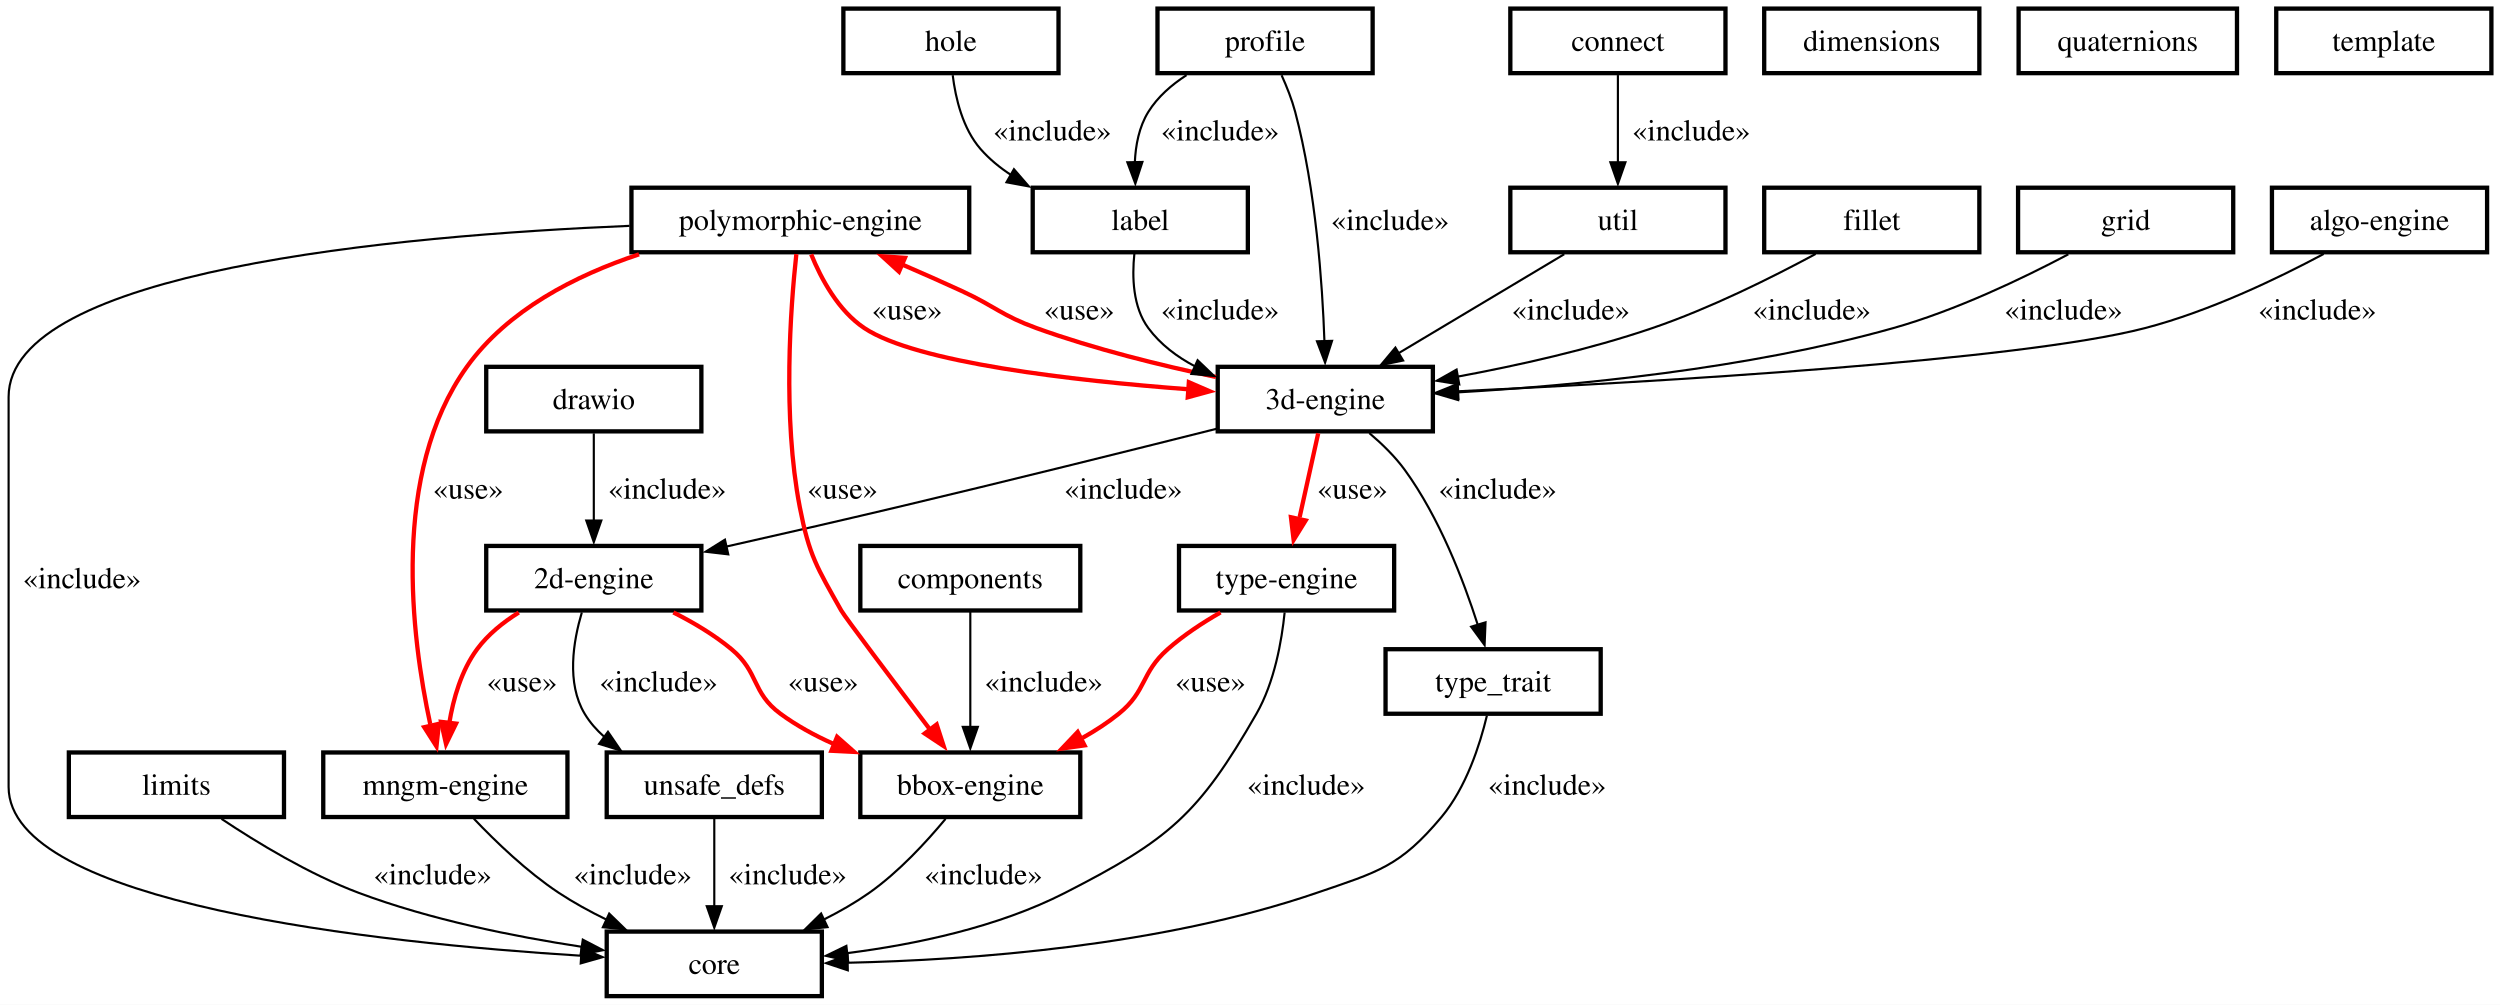
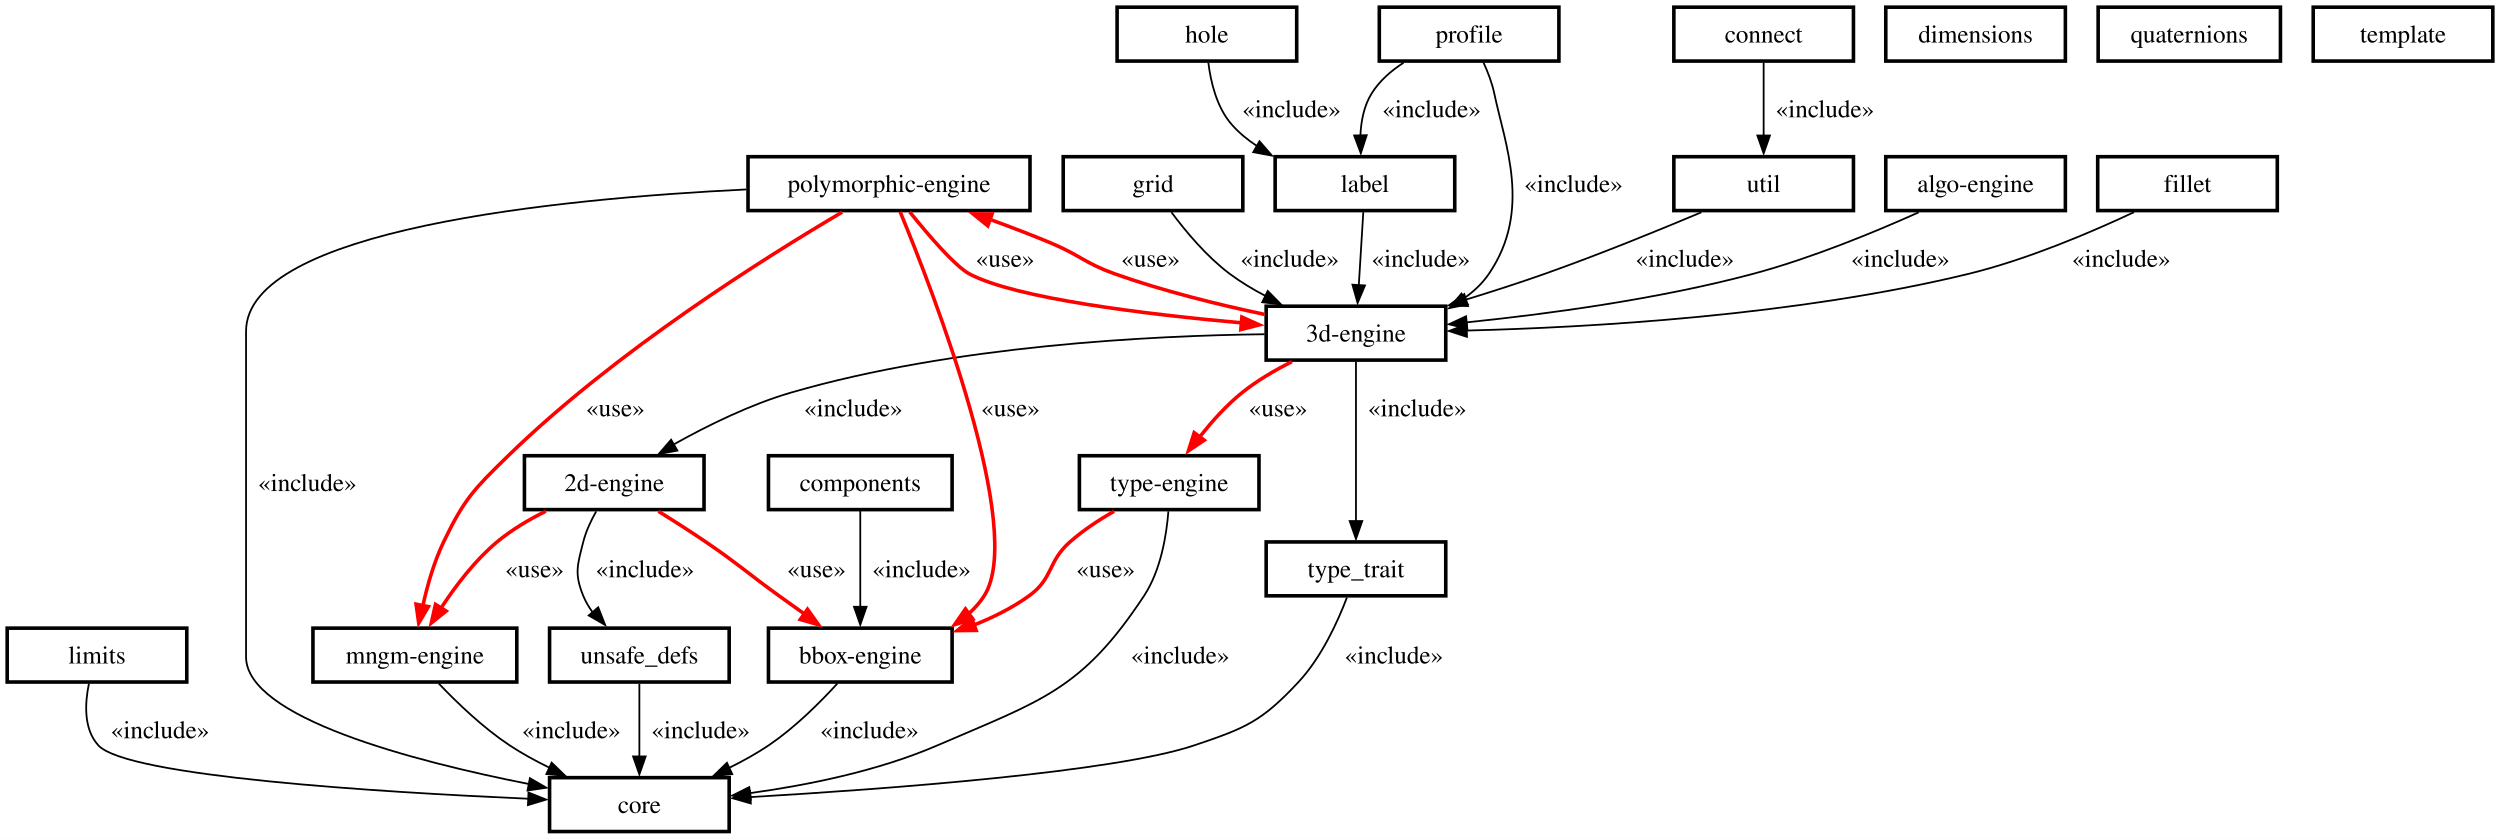
- <svg xmlns="http://www.w3.org/2000/svg" width="1162pt" height="467pt" viewBox="0.00 0.00 1162.00 467.00">
+ <svg xmlns="http://www.w3.org/2000/svg" width="1392pt" height="467pt" viewBox="0.00 0.00 1392.00 467.00">
  <g id="graph0" class="graph" transform="scale(1 1) rotate(0) translate(4 463)">
-     <polygon fill="white" stroke="none" points="-4,4 -4,-463 1158,-463 1158,4 -4,4" />
+     <polygon fill="white" stroke="none" points="-4,4 -4,-463 1388,-463 1388,4 -4,4" />
    <g id="node1" class="node">
-       <polygon fill="white" stroke="black" stroke-width="2" points="322,-209.25 222,-209.25 222,-179.25 322,-179.25 322,-209.25" />
-       <text text-anchor="middle" x="272" y="-189.58" font-family="Times,serif" font-size="14.00">2d-engine</text>
+       <polygon fill="white" stroke="black" stroke-width="2" points="388,-209.25 288,-209.25 288,-179.25 388,-179.25 388,-209.25" />
+       <text text-anchor="middle" x="338" y="-189.58" font-family="Times,serif" font-size="14.00">2d-engine</text>
    </g>
    <g id="node4" class="node">
-       <polygon fill="white" stroke="black" stroke-width="2" points="498.12,-113.25 395.88,-113.25 395.88,-83.25 498.12,-83.25 498.12,-113.25" />
-       <text text-anchor="middle" x="447" y="-93.58" font-family="Times,serif" font-size="14.00">bbox-engine</text>
+       <polygon fill="white" stroke="black" stroke-width="2" points="526.13,-113.25 423.88,-113.25 423.88,-83.25 526.13,-83.25 526.13,-113.25" />
+       <text text-anchor="middle" x="475" y="-93.58" font-family="Times,serif" font-size="14.00">bbox-engine</text>
+     </g>
+     <g id="edge22" class="edge">
+       <path fill="none" stroke="red" stroke-width="2" d="M362.62,-178.31C371.07,-173.05 380.53,-167.01 389,-161.25 407.59,-148.6 411.51,-144.41 429.75,-131.25 434.14,-128.08 438.78,-124.76 443.36,-121.51" />
+       <polygon fill="red" stroke="red" stroke-width="2" points="445.62,-123.78 451.76,-115.14 441.58,-118.07 445.62,-123.78" />
+       <text text-anchor="middle" x="450.63" y="-141.58" font-family="Times,serif" font-size="14.00">«use»</text>
+     </g>
+     <g id="node14" class="node">
+       <polygon fill="white" stroke="black" stroke-width="2" points="283.75,-113.25 170.25,-113.25 170.25,-83.25 283.75,-83.25 283.75,-113.25" />
+       <text text-anchor="middle" x="227" y="-93.58" font-family="Times,serif" font-size="14.00">mngm-engine</text>
+     </g>
+     <g id="edge21" class="edge">
+       <path fill="none" stroke="red" stroke-width="2" d="M299.89,-178.35C290.48,-173.68 280.79,-167.96 272.75,-161.25 260.61,-151.12 249.93,-137.12 241.94,-124.99" />
+       <polygon fill="red" stroke="red" stroke-width="2" points="244.42,-122.75 236.16,-116.12 238.48,-126.46 244.42,-122.75" />
+       <text text-anchor="middle" x="293.63" y="-141.58" font-family="Times,serif" font-size="14.00">«use»</text>
+     </g>
+     <g id="node21" class="node">
+       <polygon fill="white" stroke="black" stroke-width="2" points="402,-113.25 302,-113.25 302,-83.25 402,-83.25 402,-113.25" />
+       <text text-anchor="middle" x="352" y="-93.58" font-family="Times,serif" font-size="14.00">unsafe_defs</text>
+     </g>
+     <g id="edge1" class="edge">
+       <path fill="none" stroke="black" d="M327.95,-178.26C325.03,-173.09 322.23,-167.12 320.75,-161.25 317.49,-148.32 315.72,-143.6 320.75,-131.25 322.03,-128.11 323.78,-125.12 325.8,-122.31" />
+       <polygon fill="black" stroke="black" points="329.08,-124.86 332.95,-115 323.77,-120.3 329.08,-124.86" />
+       <text text-anchor="middle" x="355.13" y="-141.58" font-family="Times,serif" font-size="14.00">«include»</text>
+     </g>
+     <g id="node2" class="node">
+       <polygon fill="white" stroke="black" stroke-width="2" points="801,-292.5 701,-292.5 701,-262.5 801,-262.5 801,-292.5" />
+       <text text-anchor="middle" x="751" y="-272.83" font-family="Times,serif" font-size="14.00">3d-engine</text>
+     </g>
+     <g id="edge2" class="edge">
+       <path fill="none" stroke="black" d="M700.14,-276.9C637.1,-276.13 526.95,-270.64 436.75,-244.5 413.82,-237.86 389.82,-226.01 371.22,-215.6" />
+       <polygon fill="black" stroke="black" points="373.17,-212.11 362.75,-210.17 369.68,-218.18 373.17,-212.11" />
+       <text text-anchor="middle" x="471.13" y="-231.2" font-family="Times,serif" font-size="14.00">«include»</text>
+     </g>
+     <g id="node15" class="node">
+       <polygon fill="white" stroke="black" stroke-width="2" points="569.5,-375.75 412.5,-375.75 412.5,-345.75 569.5,-345.75 569.5,-375.75" />
+       <text text-anchor="middle" x="491" y="-356.08" font-family="Times,serif" font-size="14.00">polymorphic-engine</text>
    </g>
    <g id="edge23" class="edge">
-       <path fill="none" stroke="red" stroke-width="2" d="M308.98,-178.35C318.32,-173.65 327.97,-167.91 336,-161.25 348.88,-150.56 345.28,-141.17 358.75,-131.25 366.15,-125.8 374.57,-121.2 383.2,-117.34" />
-       <polygon fill="red" stroke="red" stroke-width="2" points="385.08,-120.53 393.02,-113.52 382.44,-114.05 385.08,-120.53" />
-       <text text-anchor="middle" x="378.62" y="-141.58" font-family="Times,serif" font-size="14.00">«use»</text>
-     </g>
-     <g id="node15" class="node">
-       <polygon fill="white" stroke="black" stroke-width="2" points="259.75,-113.25 146.25,-113.25 146.25,-83.25 259.75,-83.25 259.75,-113.25" />
-       <text text-anchor="middle" x="203" y="-93.58" font-family="Times,serif" font-size="14.00">mngm-engine</text>
-     </g>
-     <g id="edge22" class="edge">
-       <path fill="none" stroke="red" stroke-width="2" d="M237.13,-178.31C229.83,-173.76 222.81,-168.11 217.75,-161.25 210.43,-151.33 206.69,-138.3 204.8,-126.75" />
-       <polygon fill="red" stroke="red" stroke-width="2" points="207.96,-126.67 203.32,-117.14 201.01,-127.48 207.96,-126.67" />
-       <text text-anchor="middle" x="238.62" y="-141.58" font-family="Times,serif" font-size="14.00">«use»</text>
+       <path fill="none" stroke="red" stroke-width="2" d="M700.21,-287.91C674.77,-293.29 643.73,-300.9 616.75,-310.5 600.13,-316.41 597.28,-320.95 581,-327.75 570.44,-332.16 559.03,-336.52 548,-340.53" />
+       <polygon fill="red" stroke="red" stroke-width="2" points="546.01,-337.24 537.77,-343.9 548.36,-343.83 546.01,-337.24" />
+       <text text-anchor="middle" x="636.63" y="-314.45" font-family="Times,serif" font-size="14.00">«use»</text>
+     </g>
+     <g id="node19" class="node">
+       <polygon fill="white" stroke="black" stroke-width="2" points="697,-209.25 597,-209.25 597,-179.25 697,-179.25 697,-209.25" />
+       <text text-anchor="middle" x="647" y="-189.58" font-family="Times,serif" font-size="14.00">type-engine</text>
+     </g>
+     <g id="edge24" class="edge">
+       <path fill="none" stroke="red" stroke-width="2" d="M715.31,-261.65C705.87,-256.88 696.02,-251.11 687.75,-244.5 679.09,-237.58 670.99,-228.57 664.33,-220.15" />
+       <polygon fill="red" stroke="red" stroke-width="2" points="666.52,-217.9 657.72,-212 660.92,-222.1 666.52,-217.9" />
+       <text text-anchor="middle" x="707.63" y="-231.2" font-family="Times,serif" font-size="14.00">«use»</text>
+     </g>
+     <g id="node20" class="node">
+       <polygon fill="white" stroke="black" stroke-width="2" points="801,-161.25 701,-161.25 701,-131.25 801,-131.25 801,-161.25" />
+       <text text-anchor="middle" x="751" y="-141.58" font-family="Times,serif" font-size="14.00">type_trait</text>
+     </g>
+     <g id="edge3" class="edge">
+       <path fill="none" stroke="black" d="M751,-261.67C751,-239.96 751,-199.2 751,-172.65" />
+       <polygon fill="black" stroke="black" points="754.5,-172.9 751,-162.9 747.5,-172.9 754.5,-172.9" />
+       <text text-anchor="middle" x="785.13" y="-231.2" font-family="Times,serif" font-size="14.00">«include»</text>
+     </g>
+     <g id="node3" class="node">
+       <polygon fill="white" stroke="black" stroke-width="2" points="1146,-375.75 1046,-375.75 1046,-345.75 1146,-345.75 1146,-375.75" />
+       <text text-anchor="middle" x="1096" y="-356.08" font-family="Times,serif" font-size="14.00">algo-engine</text>
+     </g>
+     <g id="edge4" class="edge">
+       <path fill="none" stroke="black" d="M1064.33,-344.77C1039.68,-333.71 1004.34,-319.14 972,-310.5 919.06,-296.36 857.21,-288.08 812.42,-283.5" />
+       <polygon fill="black" stroke="black" points="813,-279.94 802.71,-282.44 812.31,-286.91 813,-279.94" />
+       <text text-anchor="middle" x="1054.13" y="-314.45" font-family="Times,serif" font-size="14.00">«include»</text>
+     </g>
+     <g id="node7" class="node">
+       <polygon fill="white" stroke="black" stroke-width="2" points="402,-30 302,-30 302,0 402,0 402,-30" />
+       <text text-anchor="middle" x="352" y="-10.33" font-family="Times,serif" font-size="14.00">core</text>
+     </g>
+     <g id="edge5" class="edge">
+       <path fill="none" stroke="black" d="M462.29,-82.46C452.6,-71.85 438.49,-57.77 424,-48 417.22,-43.43 409.67,-39.25 402.1,-35.52" />
+       <polygon fill="black" stroke="black" points="403.72,-31.95 393.18,-30.89 400.76,-38.29 403.72,-31.95" />
+       <text text-anchor="middle" x="480.13" y="-51.95" font-family="Times,serif" font-size="14.00">«include»</text>
+     </g>
+     <g id="node5" class="node">
+       <polygon fill="white" stroke="black" stroke-width="2" points="526.13,-209.25 423.88,-209.25 423.88,-179.25 526.13,-179.25 526.13,-209.25" />
+       <text text-anchor="middle" x="475" y="-189.58" font-family="Times,serif" font-size="14.00">components</text>
+     </g>
+     <g id="edge6" class="edge">
+       <path fill="none" stroke="black" d="M475,-178.56C475,-164.3 475,-142.34 475,-125.14" />
+       <polygon fill="black" stroke="black" points="478.5,-125.14 475,-115.14 471.5,-125.14 478.5,-125.14" />
+       <text text-anchor="middle" x="509.13" y="-141.58" font-family="Times,serif" font-size="14.00">«include»</text>
+     </g>
+     <g id="node6" class="node">
+       <polygon fill="white" stroke="black" stroke-width="2" points="1028,-459 928,-459 928,-429 1028,-429 1028,-459" />
+       <text text-anchor="middle" x="978" y="-439.33" font-family="Times,serif" font-size="14.00">connect</text>
    </g>
    <g id="node22" class="node">
-       <polygon fill="white" stroke="black" stroke-width="2" points="378,-113.25 278,-113.25 278,-83.25 378,-83.25 378,-113.25" />
-       <text text-anchor="middle" x="328" y="-93.58" font-family="Times,serif" font-size="14.00">unsafe_defs</text>
-     </g>
-     <g id="edge1" class="edge">
-       <path fill="none" stroke="black" d="M266.44,-178.35C262.47,-165.03 259.19,-145.49 267.75,-131.25 270.15,-127.25 273.24,-123.73 276.75,-120.63" />
-       <polygon fill="black" stroke="black" points="278.59,-122.88 284.57,-114.13 274.44,-117.24 278.59,-122.88" />
-       <text text-anchor="middle" x="302.12" y="-141.58" font-family="Times,serif" font-size="14.00">«include»</text>
-     </g>
-     <g id="node2" class="node">
-       <polygon fill="white" stroke="black" stroke-width="2" points="662,-292.5 562,-292.5 562,-262.5 662,-262.5 662,-292.5" />
-       <text text-anchor="middle" x="612" y="-272.83" font-family="Times,serif" font-size="14.00">3d-engine</text>
-     </g>
-     <g id="edge2" class="edge">
-       <path fill="none" stroke="black" d="M561.35,-263.68C521.18,-253.58 463.56,-239.24 413,-227.25 387.04,-221.09 358.34,-214.53 333.64,-208.97" />
-       <polygon fill="black" stroke="black" points="334.49,-205.34 323.96,-206.56 332.95,-212.17 334.49,-205.34" />
-       <text text-anchor="middle" x="518.12" y="-231.2" font-family="Times,serif" font-size="14.00">«include»</text>
+       <polygon fill="white" stroke="black" stroke-width="2" points="1028,-375.75 928,-375.75 928,-345.75 1028,-345.75 1028,-375.75" />
+       <text text-anchor="middle" x="978" y="-356.08" font-family="Times,serif" font-size="14.00">util</text>
+     </g>
+     <g id="edge7" class="edge">
+       <path fill="none" stroke="black" d="M978,-428.1C978,-416.76 978,-400.88 978,-387.5" />
+       <polygon fill="black" stroke="black" points="981.5,-387.56 978,-377.56 974.5,-387.56 981.5,-387.56" />
+       <text text-anchor="middle" x="1012.13" y="-397.7" font-family="Times,serif" font-size="14.00">«include»</text>
+     </g>
+     <g id="node8" class="node">
+       <polygon fill="white" stroke="black" stroke-width="2" points="1146,-459 1046,-459 1046,-429 1146,-429 1146,-459" />
+       <text text-anchor="middle" x="1096" y="-439.33" font-family="Times,serif" font-size="14.00">dimensions</text>
+     </g>
+     <g id="node9" class="node">
+       <polygon fill="white" stroke="black" stroke-width="2" points="1264,-375.75 1164,-375.75 1164,-345.75 1264,-345.75 1264,-375.75" />
+       <text text-anchor="middle" x="1214" y="-356.08" font-family="Times,serif" font-size="14.00">fillet</text>
+     </g>
+     <g id="edge8" class="edge">
+       <path fill="none" stroke="black" d="M1184.23,-344.88C1160.01,-333.5 1124.63,-318.44 1092,-310.5 996.16,-287.19 881.35,-280.65 812.4,-278.94" />
+       <polygon fill="black" stroke="black" points="812.81,-275.42 802.73,-278.7 812.65,-282.42 812.81,-275.42" />
+       <text text-anchor="middle" x="1177.13" y="-314.45" font-family="Times,serif" font-size="14.00">«include»</text>
+     </g>
+     <g id="node10" class="node">
+       <polygon fill="white" stroke="black" stroke-width="2" points="688,-375.75 588,-375.75 588,-345.75 688,-345.75 688,-375.75" />
+       <text text-anchor="middle" x="638" y="-356.08" font-family="Times,serif" font-size="14.00">grid</text>
+     </g>
+     <g id="edge9" class="edge">
+       <path fill="none" stroke="black" d="M648.22,-344.87C656.13,-334.22 667.87,-320.12 680.75,-310.5 686.88,-305.92 693.76,-301.8 700.76,-298.15" />
+       <polygon fill="black" stroke="black" points="701.88,-301.01 709.32,-293.47 698.8,-294.72 701.88,-301.01" />
+       <text text-anchor="middle" x="714.13" y="-314.45" font-family="Times,serif" font-size="14.00">«include»</text>
+     </g>
+     <g id="node11" class="node">
+       <polygon fill="white" stroke="black" stroke-width="2" points="718,-459 618,-459 618,-429 718,-429 718,-459" />
+       <text text-anchor="middle" x="668" y="-439.33" font-family="Times,serif" font-size="14.00">hole</text>
+     </g>
+     <g id="node12" class="node">
+       <polygon fill="white" stroke="black" stroke-width="2" points="806,-375.75 706,-375.75 706,-345.75 806,-345.75 806,-375.75" />
+       <text text-anchor="middle" x="756" y="-356.08" font-family="Times,serif" font-size="14.00">label</text>
+     </g>
+     <g id="edge10" class="edge">
+       <path fill="none" stroke="black" d="M668.82,-428.05C670.13,-417.36 673.46,-403.24 681.75,-393.75 685.83,-389.08 690.72,-385.06 696.01,-381.62" />
+       <polygon fill="black" stroke="black" points="697.28,-384.36 704.22,-376.35 693.81,-378.28 697.28,-384.36" />
+       <text text-anchor="middle" x="715.13" y="-397.7" font-family="Times,serif" font-size="14.00">«include»</text>
+     </g>
+     <g id="edge11" class="edge">
+       <path fill="none" stroke="black" d="M755.08,-344.85C754.39,-333.51 753.41,-317.63 752.58,-304.25" />
+       <polygon fill="black" stroke="black" points="756.02,-304.07 751.91,-294.31 749.03,-304.5 756.02,-304.07" />
+       <text text-anchor="middle" x="787.13" y="-314.45" font-family="Times,serif" font-size="14.00">«include»</text>
+     </g>
+     <g id="node13" class="node">
+       <polygon fill="white" stroke="black" stroke-width="2" points="100,-113.25 0,-113.25 0,-83.25 100,-83.25 100,-113.25" />
+       <text text-anchor="middle" x="50" y="-93.58" font-family="Times,serif" font-size="14.00">limits</text>
+     </g>
+     <g id="edge12" class="edge">
+       <path fill="none" stroke="black" d="M45.54,-82.44C43.25,-71.54 42.45,-57.09 50.75,-48 66.58,-30.67 206.77,-21.95 290.22,-18.26" />
+       <polygon fill="black" stroke="black" points="290.26,-21.72 300.1,-17.79 289.96,-14.72 290.26,-21.72" />
+       <text text-anchor="middle" x="85.13" y="-51.95" font-family="Times,serif" font-size="14.00">«include»</text>
+     </g>
+     <g id="edge13" class="edge">
+       <path fill="none" stroke="black" d="M240.24,-82.48C250.3,-71.89 264.91,-57.81 279.75,-48 286.59,-43.48 294.18,-39.32 301.79,-35.61" />
+       <polygon fill="black" stroke="black" points="303.16,-38.37 310.75,-30.99 300.21,-32.02 303.16,-38.37" />
+       <text text-anchor="middle" x="314.13" y="-51.95" font-family="Times,serif" font-size="14.00">«include»</text>
+     </g>
+     <g id="edge25" class="edge">
+       <path fill="none" stroke="red" stroke-width="2" d="M502.51,-345.02C512.92,-332.1 527.8,-314.74 535.75,-310.5 561.3,-296.86 633.49,-288.08 687.26,-283.23" />
+       <polygon fill="red" stroke="red" stroke-width="2" points="687.49,-286.46 697.15,-282.11 686.89,-279.49 687.49,-286.46" />
+       <text text-anchor="middle" x="555.63" y="-314.45" font-family="Times,serif" font-size="14.00">«use»</text>
+     </g>
+     <g id="edge26" class="edge">
+       <path fill="none" stroke="red" stroke-width="2" d="M497.22,-345.04C515.64,-300.46 567.23,-167.63 544,-131.25 541.73,-127.69 538.94,-124.52 535.81,-121.69" />
+       <polygon fill="red" stroke="red" stroke-width="2" points="537.69,-118.28 527.54,-115.23 533.57,-123.94 537.69,-118.28" />
+       <text text-anchor="middle" x="558.63" y="-231.2" font-family="Times,serif" font-size="14.00">«use»</text>
+     </g>
+     <g id="edge14" class="edge">
+       <path fill="none" stroke="black" d="M411.55,-357.52C306.08,-352.35 133,-335.22 133,-278.5 133,-278.5 133,-278.5 133,-97.25 133,-63.45 225.88,-39.21 290.67,-26.42" />
+       <polygon fill="black" stroke="black" points="291.05,-29.72 300.21,-24.39 289.73,-22.84 291.05,-29.72" />
+       <text text-anchor="middle" x="167.13" y="-189.58" font-family="Times,serif" font-size="14.00">«include»</text>
+     </g>
+     <g id="edge27" class="edge">
+       <path fill="none" stroke="red" stroke-width="2" d="M464.93,-344.89C422.89,-320.17 338.81,-267.52 279,-209.25 259.9,-190.64 254.55,-185.28 243,-161.25 237.8,-150.42 234.13,-137.69 231.64,-126.59" />
+       <polygon fill="red" stroke="red" stroke-width="2" points="234.54,-125.22 229.15,-116.09 227.67,-126.58 234.54,-125.22" />
+       <text text-anchor="middle" x="338.63" y="-231.2" font-family="Times,serif" font-size="14.00">«use»</text>
    </g>
    <g id="node16" class="node">
-       <polygon fill="white" stroke="black" stroke-width="2" points="446.5,-375.75 289.5,-375.75 289.5,-345.75 446.5,-345.75 446.5,-375.75" />
-       <text text-anchor="middle" x="368" y="-356.08" font-family="Times,serif" font-size="14.00">polymorphic-engine</text>
-     </g>
-     <g id="edge24" class="edge">
-       <path fill="none" stroke="red" stroke-width="2" d="M561.16,-287.78C535.71,-293.13 504.67,-300.75 477.75,-310.5 461.54,-316.37 458.66,-320.53 443,-327.75 434.24,-331.79 424.83,-335.95 415.74,-339.87" />
-       <polygon fill="red" stroke="red" stroke-width="2" points="413.86,-336.72 406.04,-343.87 416.62,-343.15 413.86,-336.72" />
-       <text text-anchor="middle" x="497.62" y="-314.45" font-family="Times,serif" font-size="14.00">«use»</text>
-     </g>
-     <g id="node20" class="node">
-       <polygon fill="white" stroke="black" stroke-width="2" points="644,-209.25 544,-209.25 544,-179.25 644,-179.25 644,-209.25" />
-       <text text-anchor="middle" x="594" y="-189.58" font-family="Times,serif" font-size="14.00">type-engine</text>
-     </g>
-     <g id="edge25" class="edge">
-       <path fill="none" stroke="red" stroke-width="2" d="M608.7,-261.6C606.29,-250.72 602.95,-235.65 600.07,-222.63" />
-       <polygon fill="red" stroke="red" stroke-width="2" points="602.86,-221.06 597.28,-212.06 596.03,-222.58 602.86,-221.06" />
-       <text text-anchor="middle" x="624.62" y="-231.2" font-family="Times,serif" font-size="14.00">«use»</text>
-     </g>
-     <g id="node21" class="node">
-       <polygon fill="white" stroke="black" stroke-width="2" points="740,-161.25 640,-161.25 640,-131.25 740,-131.25 740,-161.25" />
-       <text text-anchor="middle" x="690" y="-141.58" font-family="Times,serif" font-size="14.00">type_trait</text>
-     </g>
-     <g id="edge3" class="edge">
-       <path fill="none" stroke="black" d="M632.44,-261.71C638.34,-256.73 644.41,-250.82 649,-244.5 664.99,-222.49 676.23,-193.29 682.84,-172.65" />
-       <polygon fill="black" stroke="black" points="686.47,-173.75 686.04,-163.16 679.78,-171.71 686.47,-173.75" />
-       <text text-anchor="middle" x="692.12" y="-231.2" font-family="Times,serif" font-size="14.00">«include»</text>
-     </g>
-     <g id="node3" class="node">
-       <polygon fill="white" stroke="black" stroke-width="2" points="1152,-375.75 1052,-375.75 1052,-345.75 1152,-345.75 1152,-375.75" />
-       <text text-anchor="middle" x="1102" y="-356.08" font-family="Times,serif" font-size="14.00">algo-engine</text>
-     </g>
-     <g id="edge4" class="edge">
-       <path fill="none" stroke="black" d="M1076.05,-344.97C1054.53,-333.48 1022.75,-318.23 993,-310.5 934.35,-295.27 765.56,-285.49 673.57,-281.13" />
-       <polygon fill="black" stroke="black" points="673.9,-277.59 663.74,-280.62 673.57,-284.59 673.9,-277.59" />
-       <text text-anchor="middle" x="1073.12" y="-314.45" font-family="Times,serif" font-size="14.00">«include»</text>
-     </g>
-     <g id="node7" class="node">
-       <polygon fill="white" stroke="black" stroke-width="2" points="378,-30 278,-30 278,0 378,0 378,-30" />
-       <text text-anchor="middle" x="328" y="-10.33" font-family="Times,serif" font-size="14.00">core</text>
-     </g>
-     <g id="edge5" class="edge">
-       <path fill="none" stroke="black" d="M435.5,-82.4C426.68,-71.76 413.72,-57.66 400,-48 393.54,-43.45 386.33,-39.33 379.04,-35.67" />
-       <polygon fill="black" stroke="black" points="380.64,-32.08 370.11,-30.97 377.65,-38.41 380.64,-32.08" />
-       <text text-anchor="middle" x="453.12" y="-51.95" font-family="Times,serif" font-size="14.00">«include»</text>
-     </g>
-     <g id="node5" class="node">
-       <polygon fill="white" stroke="black" stroke-width="2" points="498.12,-209.25 395.88,-209.25 395.88,-179.25 498.12,-179.25 498.12,-209.25" />
-       <text text-anchor="middle" x="447" y="-189.58" font-family="Times,serif" font-size="14.00">components</text>
-     </g>
-     <g id="edge6" class="edge">
-       <path fill="none" stroke="black" d="M447,-178.56C447,-164.3 447,-142.34 447,-125.14" />
-       <polygon fill="black" stroke="black" points="450.5,-125.14 447,-115.14 443.5,-125.14 450.5,-125.14" />
-       <text text-anchor="middle" x="481.12" y="-141.58" font-family="Times,serif" font-size="14.00">«include»</text>
-     </g>
-     <g id="node6" class="node">
-       <polygon fill="white" stroke="black" stroke-width="2" points="798,-459 698,-459 698,-429 798,-429 798,-459" />
-       <text text-anchor="middle" x="748" y="-439.33" font-family="Times,serif" font-size="14.00">connect</text>
-     </g>
-     <g id="node23" class="node">
-       <polygon fill="white" stroke="black" stroke-width="2" points="798,-375.75 698,-375.75 698,-345.75 798,-345.75 798,-375.75" />
-       <text text-anchor="middle" x="748" y="-356.08" font-family="Times,serif" font-size="14.00">util</text>
-     </g>
-     <g id="edge7" class="edge">
-       <path fill="none" stroke="black" d="M748,-428.1C748,-416.76 748,-400.88 748,-387.5" />
-       <polygon fill="black" stroke="black" points="751.5,-387.56 748,-377.56 744.5,-387.56 751.5,-387.56" />
-       <text text-anchor="middle" x="782.12" y="-397.7" font-family="Times,serif" font-size="14.00">«include»</text>
-     </g>
-     <g id="node8" class="node">
-       <polygon fill="white" stroke="black" stroke-width="2" points="916,-459 816,-459 816,-429 916,-429 916,-459" />
-       <text text-anchor="middle" x="866" y="-439.33" font-family="Times,serif" font-size="14.00">dimensions</text>
-     </g>
-     <g id="node9" class="node">
-       <polygon fill="white" stroke="black" stroke-width="2" points="322,-292.5 222,-292.5 222,-262.5 322,-262.5 322,-292.5" />
-       <text text-anchor="middle" x="272" y="-272.83" font-family="Times,serif" font-size="14.00">drawio</text>
-     </g>
-     <g id="edge8" class="edge">
-       <path fill="none" stroke="black" d="M272,-261.6C272,-250.26 272,-234.38 272,-221" />
-       <polygon fill="black" stroke="black" points="275.5,-221.06 272,-211.06 268.5,-221.06 275.5,-221.06" />
-       <text text-anchor="middle" x="306.12" y="-231.2" font-family="Times,serif" font-size="14.00">«include»</text>
-     </g>
-     <g id="node10" class="node">
-       <polygon fill="white" stroke="black" stroke-width="2" points="916,-375.75 816,-375.75 816,-345.75 916,-345.75 916,-375.75" />
-       <text text-anchor="middle" x="866" y="-356.08" font-family="Times,serif" font-size="14.00">fillet</text>
-     </g>
-     <g id="edge9" class="edge">
-       <path fill="none" stroke="black" d="M839.9,-344.97C819.72,-334.08 790.8,-319.64 764,-310.5 734.8,-300.54 701.35,-293.1 673.28,-287.9" />
-       <polygon fill="black" stroke="black" points="674.26,-284.34 663.8,-286.02 673.02,-291.23 674.26,-284.34" />
-       <text text-anchor="middle" x="838.12" y="-314.45" font-family="Times,serif" font-size="14.00">«include»</text>
-     </g>
-     <g id="node11" class="node">
-       <polygon fill="white" stroke="black" stroke-width="2" points="1034,-375.75 934,-375.75 934,-345.75 1034,-345.75 1034,-375.75" />
-       <text text-anchor="middle" x="984" y="-356.08" font-family="Times,serif" font-size="14.00">grid</text>
-     </g>
-     <g id="edge10" class="edge">
-       <path fill="none" stroke="black" d="M957.36,-344.8C936.02,-333.52 904.96,-318.65 876,-310.5 808.23,-291.43 727.52,-283.73 673.34,-280.61" />
-       <polygon fill="black" stroke="black" points="673.7,-277.07 663.53,-280.03 673.32,-284.06 673.7,-277.07" />
-       <text text-anchor="middle" x="955.12" y="-314.45" font-family="Times,serif" font-size="14.00">«include»</text>
-     </g>
-     <g id="node12" class="node">
-       <polygon fill="white" stroke="black" stroke-width="2" points="488,-459 388,-459 388,-429 488,-429 488,-459" />
-       <text text-anchor="middle" x="438" y="-439.33" font-family="Times,serif" font-size="14.00">hole</text>
-     </g>
-     <g id="node13" class="node">
-       <polygon fill="white" stroke="black" stroke-width="2" points="576,-375.75 476,-375.75 476,-345.75 576,-345.75 576,-375.75" />
-       <text text-anchor="middle" x="526" y="-356.08" font-family="Times,serif" font-size="14.00">label</text>
-     </g>
-     <g id="edge11" class="edge">
-       <path fill="none" stroke="black" d="M438.82,-428.05C440.13,-417.36 443.46,-403.24 451.75,-393.75 455.83,-389.08 460.72,-385.06 466.01,-381.62" />
-       <polygon fill="black" stroke="black" points="467.28,-384.36 474.22,-376.35 463.81,-378.28 467.28,-384.36" />
-       <text text-anchor="middle" x="485.12" y="-397.7" font-family="Times,serif" font-size="14.00">«include»</text>
-     </g>
-     <g id="edge12" class="edge">
-       <path fill="none" stroke="black" d="M523.25,-344.97C522.14,-334.37 522.5,-320.28 529.75,-310.5 535.38,-302.9 543.09,-297.1 551.53,-292.68" />
-       <polygon fill="black" stroke="black" points="552.65,-295.57 560.31,-288.25 549.76,-289.19 552.65,-295.57" />
-       <text text-anchor="middle" x="563.12" y="-314.45" font-family="Times,serif" font-size="14.00">«include»</text>
-     </g>
-     <g id="node14" class="node">
-       <polygon fill="white" stroke="black" stroke-width="2" points="128,-113.25 28,-113.25 28,-83.25 128,-83.25 128,-113.25" />
-       <text text-anchor="middle" x="78" y="-93.58" font-family="Times,serif" font-size="14.00">limits</text>
-     </g>
-     <g id="edge13" class="edge">
-       <path fill="none" stroke="black" d="M98.95,-82.39C115.53,-71.32 139.65,-56.67 162.75,-48 195.91,-35.56 234.72,-27.73 266.39,-22.93" />
-       <polygon fill="black" stroke="black" points="266.88,-26.25 276.27,-21.35 265.87,-19.32 266.88,-26.25" />
-       <text text-anchor="middle" x="197.12" y="-51.95" font-family="Times,serif" font-size="14.00">«include»</text>
-     </g>
-     <g id="edge14" class="edge">
-       <path fill="none" stroke="black" d="M216.24,-82.48C226.3,-71.89 240.91,-57.81 255.75,-48 262.59,-43.48 270.18,-39.32 277.79,-35.61" />
-       <polygon fill="black" stroke="black" points="279.16,-38.37 286.75,-30.99 276.21,-32.02 279.16,-38.37" />
-       <text text-anchor="middle" x="290.12" y="-51.95" font-family="Times,serif" font-size="14.00">«include»</text>
-     </g>
-     <g id="edge26" class="edge">
-       <path fill="none" stroke="red" stroke-width="2" d="M373.04,-344.77C377.64,-333.47 385.61,-318.59 397.75,-310.5 421.82,-294.46 494.31,-286.14 548.35,-282.06" />
-       <polygon fill="red" stroke="red" stroke-width="2" points="548.58,-285.34 558.3,-281.13 548.08,-278.35 548.58,-285.34" />
-       <text text-anchor="middle" x="417.62" y="-314.45" font-family="Times,serif" font-size="14.00">«use»</text>
-     </g>
-     <g id="edge27" class="edge">
-       <path fill="none" stroke="red" stroke-width="2" d="M366.14,-344.87C363.45,-320.17 359.64,-269.26 367.75,-227.25 372.11,-204.68 375.73,-199.28 387,-179.25 388.67,-176.28 410.93,-146.76 427.86,-124.44" />
-       <polygon fill="red" stroke="red" stroke-width="2" points="431.36,-126.29 434.62,-116.21 425.79,-122.06 431.36,-126.29" />
-       <text text-anchor="middle" x="387.62" y="-231.2" font-family="Times,serif" font-size="14.00">«use»</text>
+       <polygon fill="white" stroke="black" stroke-width="2" points="864,-459 764,-459 764,-429 864,-429 864,-459" />
+       <text text-anchor="middle" x="814" y="-439.33" font-family="Times,serif" font-size="14.00">profile</text>
    </g>
    <g id="edge15" class="edge">
-       <path fill="none" stroke="black" d="M288.6,-358.03C180.42,-353.5 0,-337.14 0,-278.5 0,-278.5 0,-278.5 0,-97.25 0,-43.01 171.16,-24.73 266.19,-18.77" />
-       <polygon fill="black" stroke="black" points="266.34,-22.21 276.11,-18.12 265.92,-15.22 266.34,-22.21" />
-       <text text-anchor="middle" x="34.12" y="-189.58" font-family="Times,serif" font-size="14.00">«include»</text>
+       <path fill="none" stroke="black" d="M822.03,-428.13C824.45,-422.87 826.78,-416.82 828,-411 833.89,-382.87 849.14,-345.84 825,-310.5 821.36,-305.17 816.63,-300.72 811.32,-297.01" />
+       <polygon fill="black" stroke="black" points="813.31,-293.53 802.92,-291.43 809.73,-299.55 813.31,-293.53" />
+       <text text-anchor="middle" x="872.13" y="-356.08" font-family="Times,serif" font-size="14.00">«include»</text>
+     </g>
+     <g id="edge16" class="edge">
+       <path fill="none" stroke="black" d="M777.49,-428.07C770.54,-423.59 764.09,-417.96 759.75,-411 755.44,-404.07 753.81,-395.49 753.47,-387.44" />
+       <polygon fill="black" stroke="black" points="756.99,-387.72 753.7,-377.65 749.99,-387.57 756.99,-387.72" />
+       <text text-anchor="middle" x="793.13" y="-397.7" font-family="Times,serif" font-size="14.00">«include»</text>
+     </g>
+     <g id="node17" class="node">
+       <polygon fill="white" stroke="black" stroke-width="2" points="1265.75,-459 1164.25,-459 1164.25,-429 1265.75,-429 1265.75,-459" />
+       <text text-anchor="middle" x="1215" y="-439.33" font-family="Times,serif" font-size="14.00">quaternions</text>
+     </g>
+     <g id="node18" class="node">
+       <polygon fill="white" stroke="black" stroke-width="2" points="1384,-459 1284,-459 1284,-429 1384,-429 1384,-459" />
+       <text text-anchor="middle" x="1334" y="-439.33" font-family="Times,serif" font-size="14.00">template</text>
    </g>
    <g id="edge28" class="edge">
-       <path fill="none" stroke="red" stroke-width="2" d="M293.02,-344.79C263.36,-334.96 231.9,-318.83 213,-292.5 177.53,-243.08 187.24,-166.87 195.96,-126.51" />
-       <polygon fill="red" stroke="red" stroke-width="2" points="200,-126.59 198.87,-116.06 193.18,-125 200,-126.59" />
-       <text text-anchor="middle" x="213.62" y="-231.2" font-family="Times,serif" font-size="14.00">«use»</text>
-     </g>
-     <g id="node17" class="node">
-       <polygon fill="white" stroke="black" stroke-width="2" points="634,-459 534,-459 534,-429 634,-429 634,-459" />
-       <text text-anchor="middle" x="584" y="-439.33" font-family="Times,serif" font-size="14.00">profile</text>
-     </g>
-     <g id="edge16" class="edge">
-       <path fill="none" stroke="black" d="M591.68,-428.04C594.07,-422.78 596.48,-416.74 598,-411 607.59,-374.77 610.65,-331.33 611.6,-304.31" />
-       <polygon fill="black" stroke="black" points="615.13,-304.57 611.9,-294.47 608.13,-304.37 615.13,-304.57" />
-       <text text-anchor="middle" x="642.12" y="-356.08" font-family="Times,serif" font-size="14.00">«include»</text>
+       <path fill="none" stroke="red" stroke-width="2" d="M616.29,-178.34C607.87,-173.51 599.06,-167.71 591.75,-161.25 579.21,-150.17 582.57,-141.04 569,-131.25 559.96,-124.73 549.49,-119.46 538.89,-115.23" />
+       <polygon fill="red" stroke="red" stroke-width="2" points="539.53,-112 528.93,-111.87 537.13,-118.58 539.53,-112" />
+       <text text-anchor="middle" x="611.63" y="-141.58" font-family="Times,serif" font-size="14.00">«use»</text>
    </g>
    <g id="edge17" class="edge">
-       <path fill="none" stroke="black" d="M547.49,-428.07C540.54,-423.59 534.08,-417.96 529.75,-411 525.44,-404.07 523.81,-395.49 523.47,-387.44" />
-       <polygon fill="black" stroke="black" points="526.99,-387.72 523.7,-377.65 519.99,-387.57 526.99,-387.72" />
-       <text text-anchor="middle" x="563.12" y="-397.7" font-family="Times,serif" font-size="14.00">«include»</text>
-     </g>
-     <g id="node18" class="node">
-       <polygon fill="white" stroke="black" stroke-width="2" points="1035.75,-459 934.25,-459 934.25,-429 1035.75,-429 1035.75,-459" />
-       <text text-anchor="middle" x="985" y="-439.33" font-family="Times,serif" font-size="14.00">quaternions</text>
-     </g>
-     <g id="node19" class="node">
-       <polygon fill="white" stroke="black" stroke-width="2" points="1154,-459 1054,-459 1054,-429 1154,-429 1154,-459" />
-       <text text-anchor="middle" x="1104" y="-439.33" font-family="Times,serif" font-size="14.00">template</text>
-     </g>
-     <g id="edge29" class="edge">
-       <path fill="none" stroke="red" stroke-width="2" d="M563.29,-178.34C554.87,-173.51 546.06,-167.71 538.75,-161.25 526.21,-150.17 529.03,-141.75 516,-131.25 510.86,-127.11 505.1,-123.37 499.15,-120.03" />
-       <polygon fill="red" stroke="red" stroke-width="2" points="500.1,-116.55 489.61,-115.09 496.9,-122.77 500.1,-116.55" />
-       <text text-anchor="middle" x="558.62" y="-141.58" font-family="Times,serif" font-size="14.00">«use»</text>
+       <path fill="none" stroke="black" d="M646.56,-178.32C645.52,-164.99 642.36,-145.44 633,-131.25 598.26,-78.58 575.91,-73.07 518,-48 484.97,-33.7 445.49,-25.76 413.32,-21.36" />
+       <polygon fill="black" stroke="black" points="414.07,-17.8 403.71,-20.01 413.19,-24.75 414.07,-17.8" />
+       <text text-anchor="middle" x="653.13" y="-93.58" font-family="Times,serif" font-size="14.00">«include»</text>
    </g>
    <g id="edge18" class="edge">
-       <path fill="none" stroke="black" d="M593.1,-178.33C591.76,-165.18 588.4,-145.9 580,-131.25 553.07,-84.26 539.22,-72.67 491,-48 459.77,-32.02 421.41,-24 389.75,-19.99" />
-       <polygon fill="black" stroke="black" points="390.19,-16.4 379.85,-18.73 389.39,-23.35 390.19,-16.4" />
-       <text text-anchor="middle" x="603.12" y="-93.58" font-family="Times,serif" font-size="14.00">«include»</text>
+       <path fill="none" stroke="black" d="M745.97,-130.32C740.84,-116.81 731.81,-96.98 719,-83.25 698.43,-61.19 689.59,-57.62 661,-48 616.67,-33.08 490.53,-23.69 413.82,-19.18" />
+       <polygon fill="black" stroke="black" points="414.06,-15.63 403.87,-18.55 413.65,-22.62 414.06,-15.63" />
+       <text text-anchor="middle" x="772.13" y="-93.58" font-family="Times,serif" font-size="14.00">«include»</text>
    </g>
    <g id="edge19" class="edge">
-       <path fill="none" stroke="black" d="M687.1,-130.32C683.86,-116.8 677.48,-96.97 666,-83.25 646.64,-60.12 636.54,-57.77 608,-48 535.81,-23.28 447.67,-16.8 389.8,-15.51" />
-       <polygon fill="black" stroke="black" points="390.06,-12 380,-15.33 389.93,-19 390.06,-12" />
-       <text text-anchor="middle" x="715.12" y="-93.58" font-family="Times,serif" font-size="14.00">«include»</text>
+       <path fill="none" stroke="black" d="M352,-82.35C352,-71.01 352,-55.13 352,-41.75" />
+       <polygon fill="black" stroke="black" points="355.5,-41.81 352,-31.81 348.5,-41.81 355.5,-41.81" />
+       <text text-anchor="middle" x="386.13" y="-51.95" font-family="Times,serif" font-size="14.00">«include»</text>
    </g>
    <g id="edge20" class="edge">
-       <path fill="none" stroke="black" d="M328,-82.35C328,-71.01 328,-55.13 328,-41.75" />
-       <polygon fill="black" stroke="black" points="331.5,-41.81 328,-31.81 324.5,-41.81 331.5,-41.81" />
-       <text text-anchor="middle" x="362.12" y="-51.95" font-family="Times,serif" font-size="14.00">«include»</text>
-     </g>
-     <g id="edge21" class="edge">
-       <path fill="none" stroke="black" d="M723.06,-344.85C701.49,-331.96 670.1,-313.21 646.2,-298.93" />
-       <polygon fill="black" stroke="black" points="648.17,-295.43 637.79,-293.31 644.58,-301.44 648.17,-295.43" />
-       <text text-anchor="middle" x="726.12" y="-314.45" font-family="Times,serif" font-size="14.00">«include»</text>
+       <path fill="none" stroke="black" d="M943.34,-344.81C919.09,-334.59 885.83,-321.04 856,-310.5 841.9,-305.52 826.58,-300.58 812.12,-296.14" />
+       <polygon fill="black" stroke="black" points="813.35,-292.55 802.76,-292.99 811.31,-299.25 813.35,-292.55" />
+       <text text-anchor="middle" x="934.13" y="-314.45" font-family="Times,serif" font-size="14.00">«include»</text>
    </g>
  </g>
</svg>
